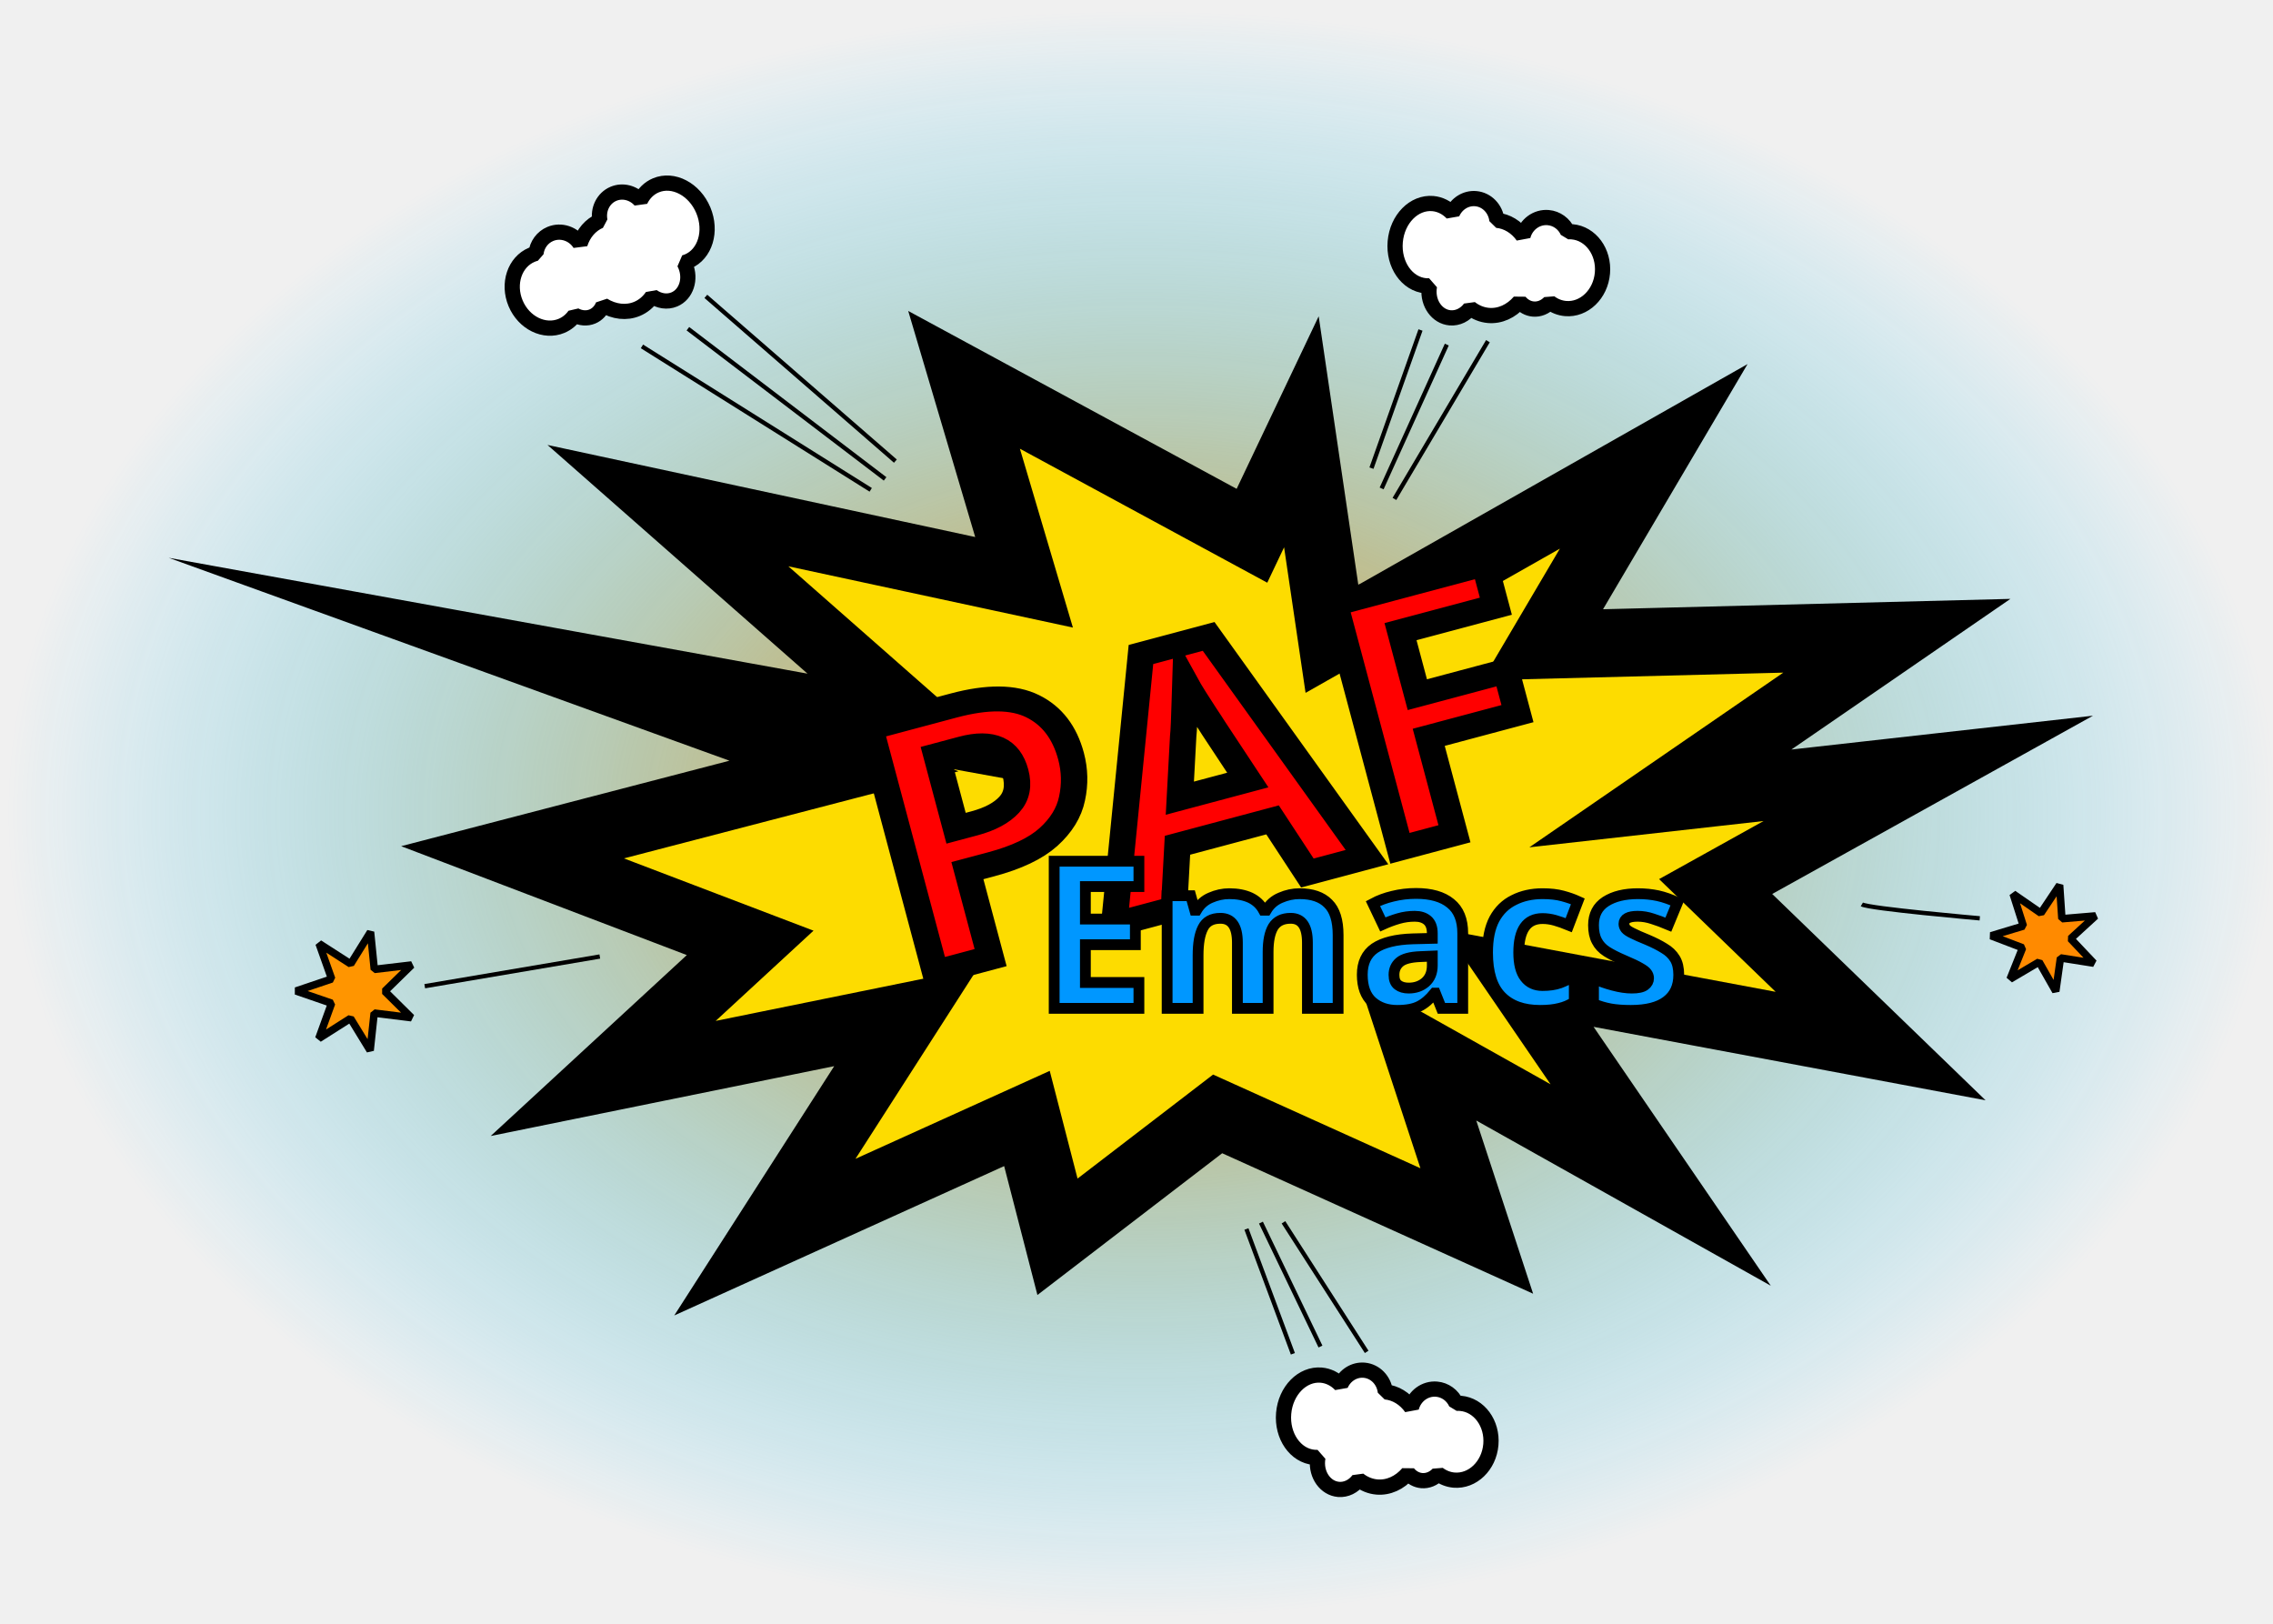
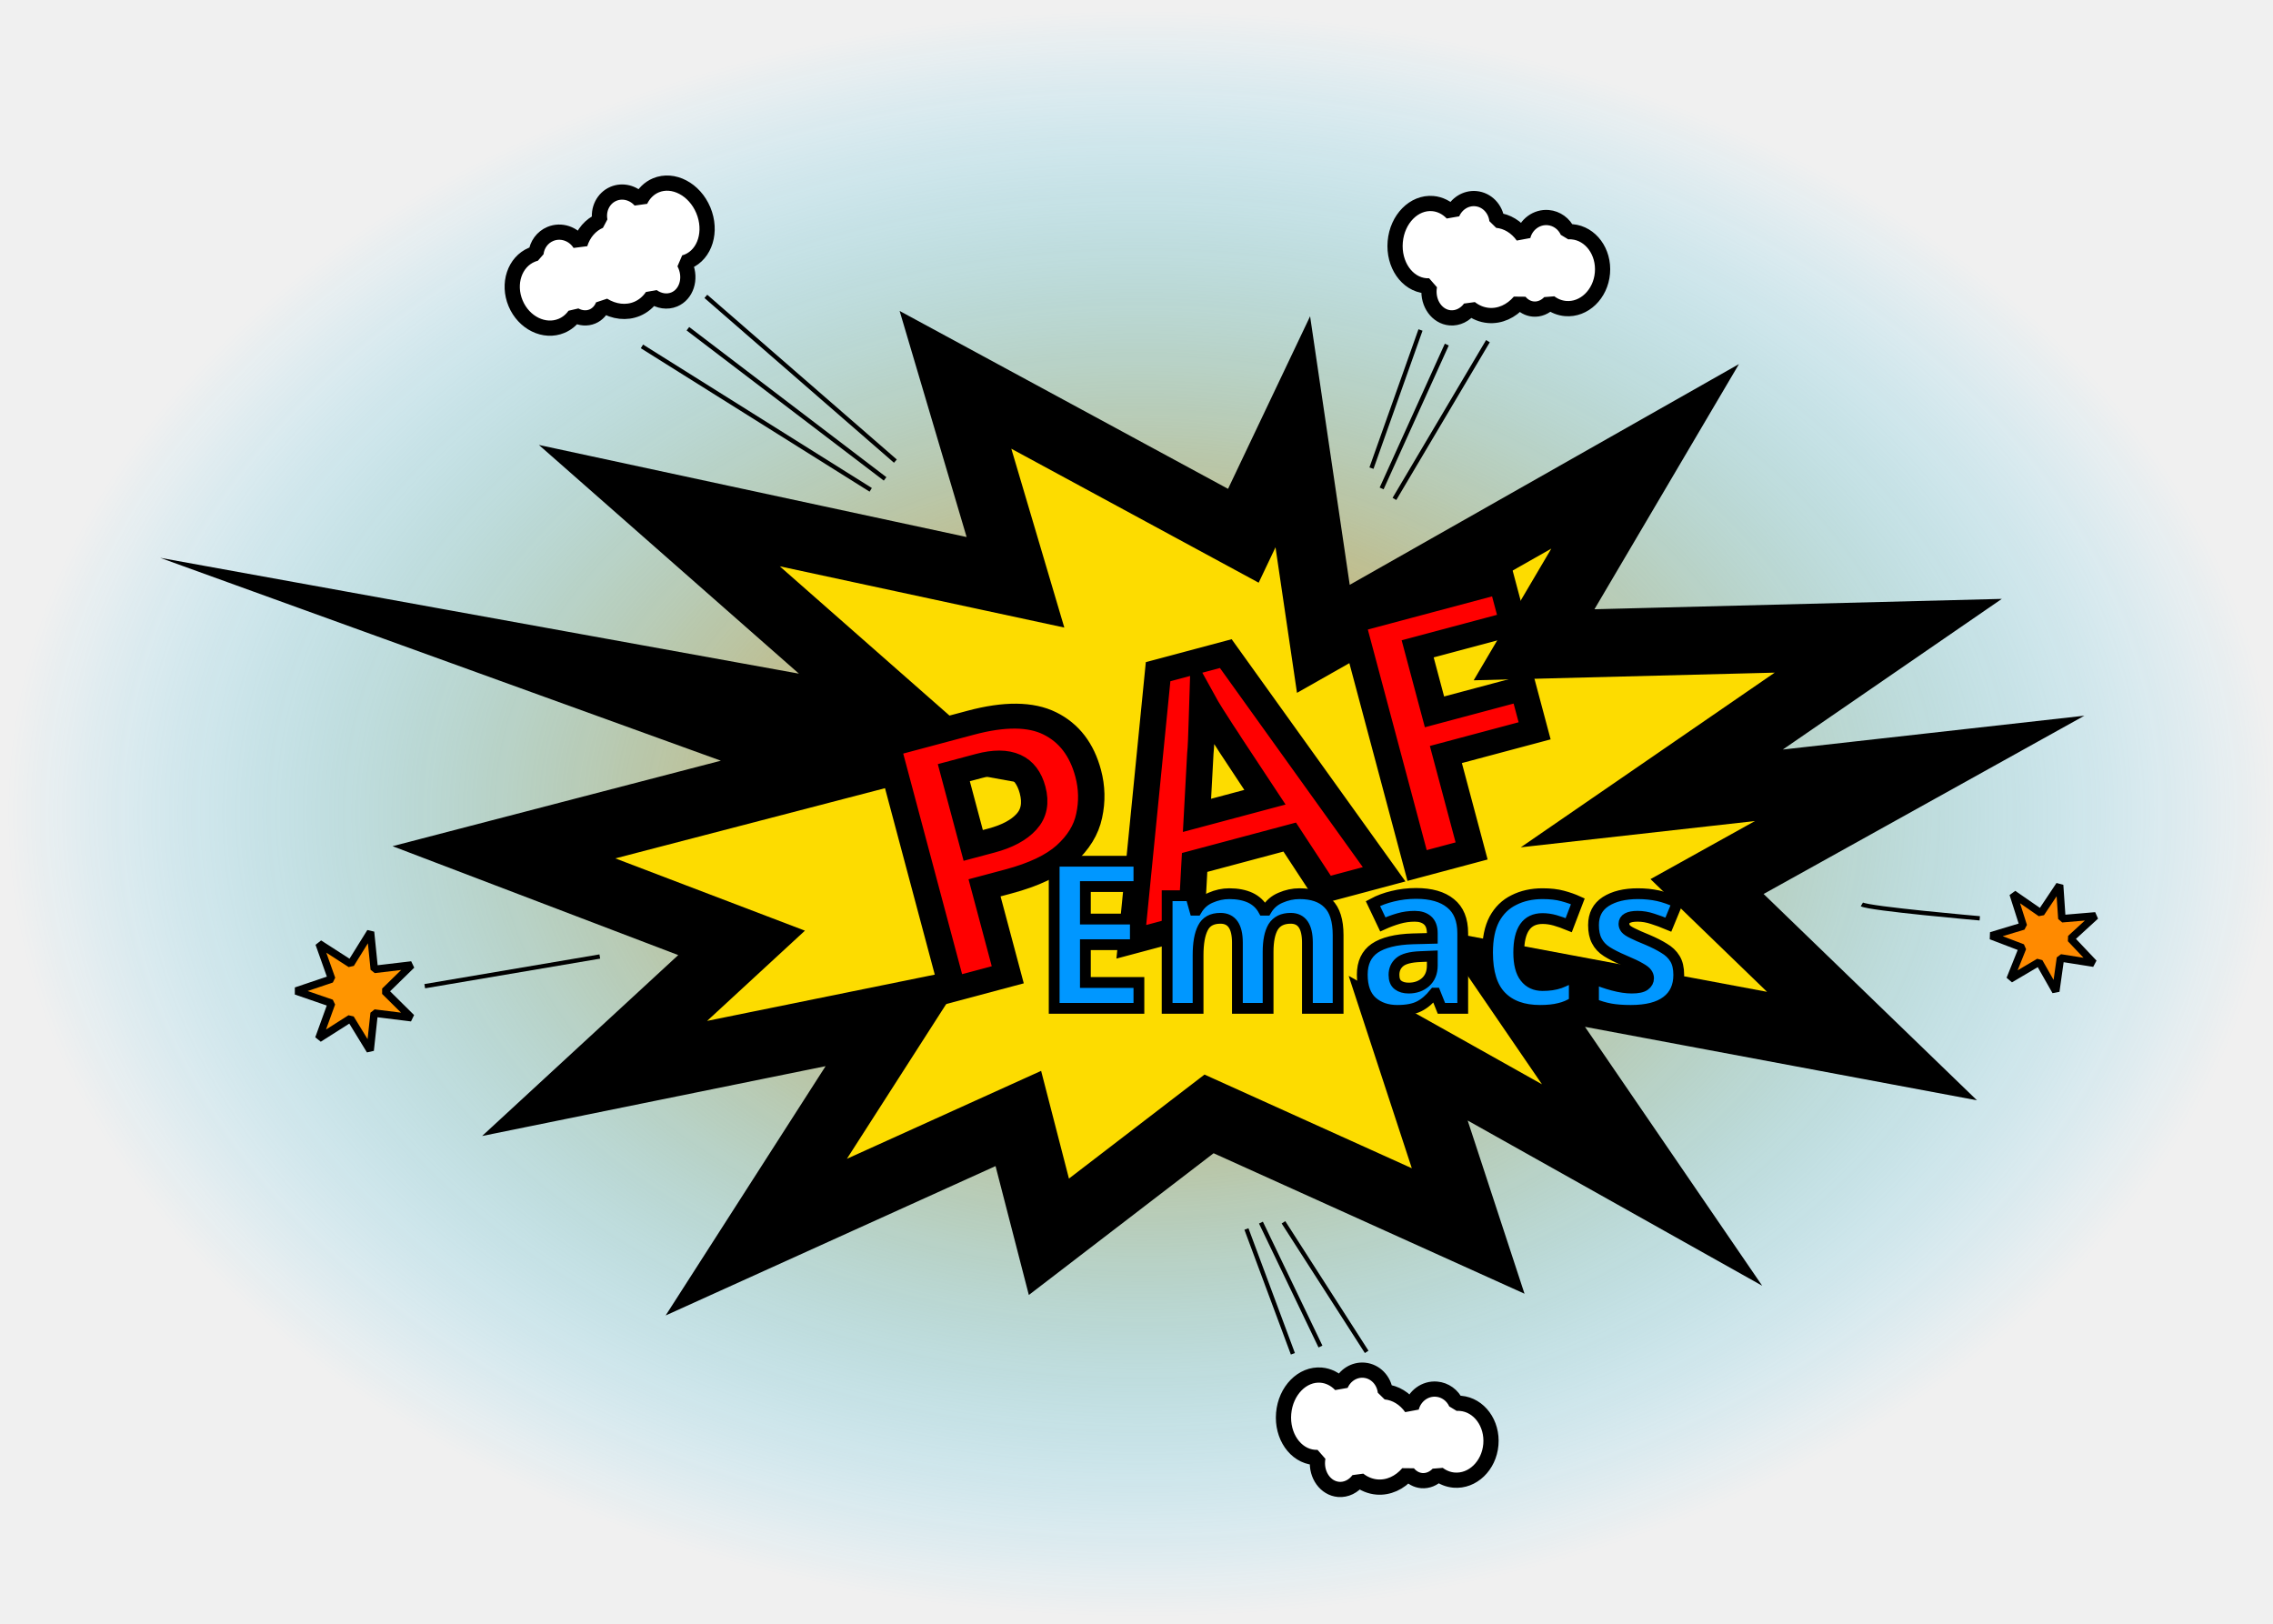
<svg xmlns="http://www.w3.org/2000/svg" xmlns:ns1="http://www.openswatchbook.org/uri/2009/osb" xmlns:xlink="http://www.w3.org/1999/xlink" width="140mm" height="100mm" viewBox="0 0 140 100" version="1.1" id="svg8">
  <defs id="defs2">
    <linearGradient id="linearGradient3799-2">
      <stop style="stop-color:#ff9500;stop-opacity:1;" offset="0" id="stop3795" />
      <stop style="stop-color:#00bbff;stop-opacity:0" offset="1" id="stop3797" />
    </linearGradient>
    <linearGradient id="linearGradient2785" ns1:paint="solid">
      <stop style="stop-color:#ff9500;stop-opacity:1;" offset="0" id="stop2783" />
    </linearGradient>
    <radialGradient xlink:href="#linearGradient3799-2" id="radialGradient3808" gradientUnits="userSpaceOnUse" gradientTransform="matrix(0.9999993,0.00121233,-8.5815335e-4,0.7078528,0.0430562,14.55509)" cx="70.311" cy="50.113" fx="70.311" fy="50.113" r="69.924" />
  </defs>
  <rect style="fill:url(#radialGradient3808);fill-opacity:1;fill-rule:nonzero;stroke:none;stroke-width:0.461;stroke-linecap:square;stroke-miterlimit:0" id="rect852" width="139.848" height="99.95" x="0.387" y="0.138" />
-   <path style="fill:#fddc00;fill-opacity:1;stroke:#000000;stroke-width:4.185;stroke-linecap:square;stroke-miterlimit:12.4;stroke-dasharray:none;stroke-opacity:1" id="path845" d="M 115.832,64.423 93.572,60.252 102.285,72.98 87.262,64.554 90.958,75.811 74.998,68.601 65.133,76.169 63.252,68.883 47.11,76.191 55.815,62.624 37.152,66.418 46.205,58.068 31.569,52.489 51.982,47.175 34.505,40.852 56.774,44.89 41.139,31.14 63.074,35.861 59.379,23.393 l 17.732,9.603 3.045,-6.404 1.882,12.752 19.819,-11.239 -6.841,11.604 21.816,-0.555 -14.565,10.018 16.501,-1.851 -13.097,7.278 z" />
-   <text xml:space="preserve" style="font-style:normal;font-variant:normal;font-weight:bold;font-stretch:normal;font-size:22.578px;line-height:125%;font-family:'20 CENTS MARKER';-inkscape-font-specification:'20 CENTS MARKER, Bold';font-variant-ligatures:normal;font-variant-caps:normal;font-variant-numeric:normal;font-variant-east-asian:normal;letter-spacing:0px;word-spacing:0px;fill:#ff0000;fill-opacity:1;stroke:#000000;stroke-width:1.579px;stroke-linecap:butt;stroke-linejoin:miter;stroke-opacity:1" x="36.838" y="75.23" id="text839" transform="matrix(0.9995764,-0.2668361,0.2492969,0.9338741,0,0)">
-     <tspan id="tspan837" x="36.838" y="75.23" style="font-style:normal;font-variant:normal;font-weight:bold;font-stretch:normal;font-size:22.578px;font-family:'20 CENTS MARKER';-inkscape-font-specification:'20 CENTS MARKER, Bold';font-variant-ligatures:normal;font-variant-caps:normal;font-variant-numeric:normal;font-variant-east-asian:normal;fill:#ff0000;fill-opacity:1;stroke-width:1.579px">PAF</tspan>
+   <path style="fill:#fddc00;fill-opacity:1;stroke:#000000;stroke-width:4.185;stroke-linecap:square;stroke-miterlimit:12.4;stroke-dasharray:none;stroke-opacity:1" id="path845" d="M 115.302,64.423 93.043,60.252 101.756,72.98 86.733,64.554 90.428,75.811 74.469,68.601 64.604,76.169 62.722,68.883 46.58,76.191 55.286,62.624 36.623,66.418 45.676,58.068 31.04,52.489 51.453,47.175 33.976,40.852 56.245,44.89 40.61,31.14 62.545,35.861 58.85,23.393 l 17.732,9.603 3.045,-6.404 1.882,12.752 19.819,-11.239 -6.841,11.604 21.816,-0.555 -14.565,10.018 16.501,-1.851 -13.097,7.278 z" />
+   <text xml:space="preserve" style="font-style:normal;font-variant:normal;font-weight:bold;font-stretch:normal;font-size:22.578px;line-height:125%;font-family:'20 CENTS MARKER';-inkscape-font-specification:'20 CENTS MARKER, Bold';font-variant-ligatures:normal;font-variant-caps:normal;font-variant-numeric:normal;font-variant-east-asian:normal;letter-spacing:0px;word-spacing:0px;fill:#ff0000;fill-opacity:1;stroke:#000000;stroke-width:1.579px;stroke-linecap:butt;stroke-linejoin:miter;stroke-opacity:1" x="37.562" y="76.57" id="text839" transform="matrix(0.9995764,-0.2668361,0.2492969,0.9338741,0,0)">
+     <tspan id="tspan837" x="37.562" y="76.57" style="font-style:normal;font-variant:normal;font-weight:bold;font-stretch:normal;font-size:22.578px;font-family:'20 CENTS MARKER';-inkscape-font-specification:'20 CENTS MARKER, Bold';font-variant-ligatures:normal;font-variant-caps:normal;font-variant-numeric:normal;font-variant-east-asian:normal;fill:#ff0000;fill-opacity:1;stroke-width:1.579px">PAF</tspan>
  </text>
  <text xml:space="preserve" style="font-style:normal;font-variant:normal;font-weight:bold;font-stretch:normal;font-size:12.7px;line-height:125%;font-family:'20 CENTS MARKER';-inkscape-font-specification:'20 CENTS MARKER, Bold';font-variant-ligatures:normal;font-variant-caps:normal;font-variant-numeric:normal;font-variant-east-asian:normal;letter-spacing:0px;word-spacing:0px;fill:#0097ff;fill-opacity:1;stroke:#000000;stroke-width:0.665;stroke-linecap:butt;stroke-linejoin:miter;stroke-miterlimit:4;stroke-dasharray:none;stroke-opacity:1" x="63.789" y="62.103" id="text843">
    <tspan id="tspan841" x="63.789" y="62.103" style="font-style:normal;font-variant:normal;font-weight:bold;font-stretch:normal;font-size:12.7px;font-family:'20 CENTS MARKER';-inkscape-font-specification:'20 CENTS MARKER, Bold';font-variant-ligatures:normal;font-variant-caps:normal;font-variant-numeric:normal;font-variant-east-asian:normal;fill:#0097ff;fill-opacity:1;stroke:#000000;stroke-width:0.665;stroke-miterlimit:4;stroke-dasharray:none;stroke-opacity:1">Emacs</tspan>
  </text>
  <path id="path846" style="fill:#ffffff;fill-opacity:1;stroke:#000000;stroke-width:0.937;stroke-linecap:square;stroke-miterlimit:0;stroke-dasharray:none;stroke-opacity:1" d="m 37.781,11.937 a 1.546,1.448 67.294 0 0 -0.829,1.664 2.942,2.433 67.294 0 0 -1.228,1.42 1.529,1.472 67.294 0 0 -1.83,-0.613 1.529,1.472 67.294 0 0 -0.881,1.197 2.372,2.076 67.294 0 0 -0.257,0.085 2.372,2.076 67.294 0 0 -0.999,2.99 2.372,2.076 67.294 0 0 2.831,1.387 2.372,2.076 67.294 0 0 0.811,-0.66 1.62,1.35 67.294 0 0 1.09,0.083 1.62,1.35 67.294 0 0 0.659,-0.697 2.942,2.433 67.294 0 0 2.091,0.229 2.942,2.433 67.294 0 0 0.933,-0.777 1.667,1.443 67.294 0 0 1.359,0.196 1.667,1.443 67.294 0 0 0.688,-2.095 1.667,1.443 67.294 0 0 -0.08,-0.167 2.542,2.104 67.294 0 0 0.22,-0.075 2.542,2.104 67.294 0 0 0.96,-3.157 2.542,2.104 67.294 0 0 -2.922,-1.533 2.542,2.104 67.294 0 0 -0.958,0.936 1.546,1.448 67.294 0 0 -1.651,-0.416 1.546,1.448 67.294 0 0 -0.007,0.003 z" />
  <path id="path846-2" style="fill:#ffffff;fill-opacity:1;stroke:#000000;stroke-width:0.937;stroke-linecap:square;stroke-miterlimit:0;stroke-dasharray:none;stroke-opacity:1" d="m 90.903,12.235 a 1.448,1.546 4.918 0 1 1.297,1.332 2.433,2.942 4.918 0 1 1.603,0.977 1.472,1.529 4.918 0 1 1.555,-1.143 1.472,1.529 4.918 0 1 1.204,0.871 2.076,2.372 4.918 0 1 0.271,0.003 2.076,2.372 4.918 0 1 1.865,2.541 2.076,2.372 4.918 0 1 -2.272,2.186 2.076,2.372 4.918 0 1 -0.974,-0.381 1.35,1.62 4.918 0 1 -1.013,0.412 1.35,1.62 4.918 0 1 -0.841,-0.462 2.433,2.942 4.918 0 1 -1.921,0.856 2.433,2.942 4.918 0 1 -1.126,-0.455 1.443,1.667 4.918 0 1 -1.235,0.602 1.443,1.667 4.918 0 1 -1.295,-1.785 1.443,1.667 4.918 0 1 0.025,-0.183 2.104,2.542 4.918 0 1 -0.232,-0.004 2.104,2.542 4.918 0 1 -1.878,-2.713 2.104,2.542 4.918 0 1 2.314,-2.352 2.104,2.542 4.918 0 1 1.198,0.598 1.448,1.546 4.918 0 1 1.445,-0.901 1.448,1.546 4.918 0 1 0.008,9.49e-4 z" />
  <path id="path846-2-2" style="fill:#ffffff;fill-opacity:1;stroke:#000000;stroke-width:0.937;stroke-linecap:square;stroke-miterlimit:0;stroke-dasharray:none;stroke-opacity:1" d="m 84.031,84.387 a 1.448,1.546 4.918 0 1 1.297,1.332 2.433,2.942 4.918 0 1 1.603,0.977 1.472,1.529 4.918 0 1 1.555,-1.143 1.472,1.529 4.918 0 1 1.204,0.871 2.076,2.372 4.918 0 1 0.271,0.003 2.076,2.372 4.918 0 1 1.865,2.541 2.076,2.372 4.918 0 1 -2.272,2.186 2.076,2.372 4.918 0 1 -0.974,-0.381 1.35,1.62 4.918 0 1 -1.013,0.412 1.35,1.62 4.918 0 1 -0.841,-0.462 2.433,2.942 4.918 0 1 -1.921,0.856 2.433,2.942 4.918 0 1 -1.126,-0.455 1.443,1.667 4.918 0 1 -1.235,0.602 1.443,1.667 4.918 0 1 -1.295,-1.785 1.443,1.667 4.918 0 1 0.025,-0.183 2.104,2.542 4.918 0 1 -0.232,-0.004 2.104,2.542 4.918 0 1 -1.878,-2.713 2.104,2.542 4.918 0 1 2.314,-2.352 2.104,2.542 4.918 0 1 1.198,0.598 1.448,1.546 4.918 0 1 1.445,-0.901 1.448,1.546 4.918 0 1 0.008,9.49e-4 z" />
  <path style="fill:none;fill-rule:evenodd;stroke:#000000;stroke-width:0.265px;stroke-linecap:butt;stroke-linejoin:miter;stroke-opacity:1" d="M 55.15,28.399 43.475,18.252" id="path901" />
  <path style="fill:none;fill-rule:evenodd;stroke:#000000;stroke-width:0.265px;stroke-linecap:butt;stroke-linejoin:miter;stroke-opacity:1" d="M 54.515,29.493 42.369,20.244" id="path903" />
  <path style="fill:none;fill-rule:evenodd;stroke:#000000;stroke-width:0.265px;stroke-linecap:butt;stroke-linejoin:miter;stroke-opacity:1" d="M 53.63,30.167 39.539,21.333" id="path905" />
  <path style="fill:none;fill-rule:evenodd;stroke:#000000;stroke-width:0.265px;stroke-linecap:butt;stroke-linejoin:miter;stroke-opacity:1" d="m 84.472,28.831 3.02,-8.508" id="path907" />
  <path style="fill:none;fill-rule:evenodd;stroke:#000000;stroke-width:0.265px;stroke-linecap:butt;stroke-linejoin:miter;stroke-opacity:1" d="m 85.098,30.081 4.014,-8.86" id="path909" />
  <path style="fill:none;fill-rule:evenodd;stroke:#000000;stroke-width:0.265px;stroke-linecap:butt;stroke-linejoin:miter;stroke-opacity:1" d="m 85.887,30.727 5.758,-9.715" id="path911" />
  <path style="fill:none;fill-rule:evenodd;stroke:#000000;stroke-width:0.265px;stroke-linecap:butt;stroke-linejoin:miter;stroke-opacity:1" d="m 76.771,75.689 2.861,7.685" id="path913" />
  <path style="fill:none;fill-rule:evenodd;stroke:#000000;stroke-width:0.265px;stroke-linecap:butt;stroke-linejoin:miter;stroke-opacity:1" d="m 77.665,75.295 3.666,7.633" id="path915" />
  <path style="fill:none;fill-rule:evenodd;stroke:#000000;stroke-width:0.265px;stroke-linecap:butt;stroke-linejoin:miter;stroke-opacity:1" d="m 79.052,75.277 5.125,7.98" id="path917" />
  <path style="fill:#ff8a00;fill-opacity:1;stroke:#000000;stroke-width:0.461;stroke-linecap:square;stroke-miterlimit:0;stroke-dasharray:none;stroke-opacity:1" id="path919" d="m 128.962,59.318 -2.052,-0.324 -0.29,2.057 -1.026,-1.806 -1.789,1.056 0.772,-1.929 -1.941,-0.741 1.989,-0.599 -0.631,-1.979 1.709,1.182 1.154,-1.727 0.141,2.073 2.07,-0.175 -1.533,1.403 z" />
  <path style="fill:#ff9500;fill-opacity:1;stroke:#000000;stroke-width:0.461;stroke-linecap:square;stroke-miterlimit:0;stroke-dasharray:none;stroke-opacity:1" id="path921" d="m 22.798,64.694 -1.21,-1.974 -1.954,1.241 0.789,-2.176 -2.189,-0.754 2.194,-0.74 -0.775,-2.181 1.946,1.254 1.222,-1.966 0.233,2.303 2.299,-0.271 -1.655,1.618 1.645,1.629 -2.297,-0.285 z" />
  <path style="fill:none;fill-rule:evenodd;stroke:#000000;stroke-width:0.265px;stroke-linecap:butt;stroke-linejoin:miter;stroke-opacity:1" d="M 36.944,58.908 26.161,60.736" id="path923" />
  <path style="fill:none;fill-rule:evenodd;stroke:#000000;stroke-width:0.265px;stroke-linecap:butt;stroke-linejoin:miter;stroke-opacity:1" d="m 114.677,55.697 c 0.437,0.263 7.262,0.859 7.262,0.859" id="path925" />
</svg>
